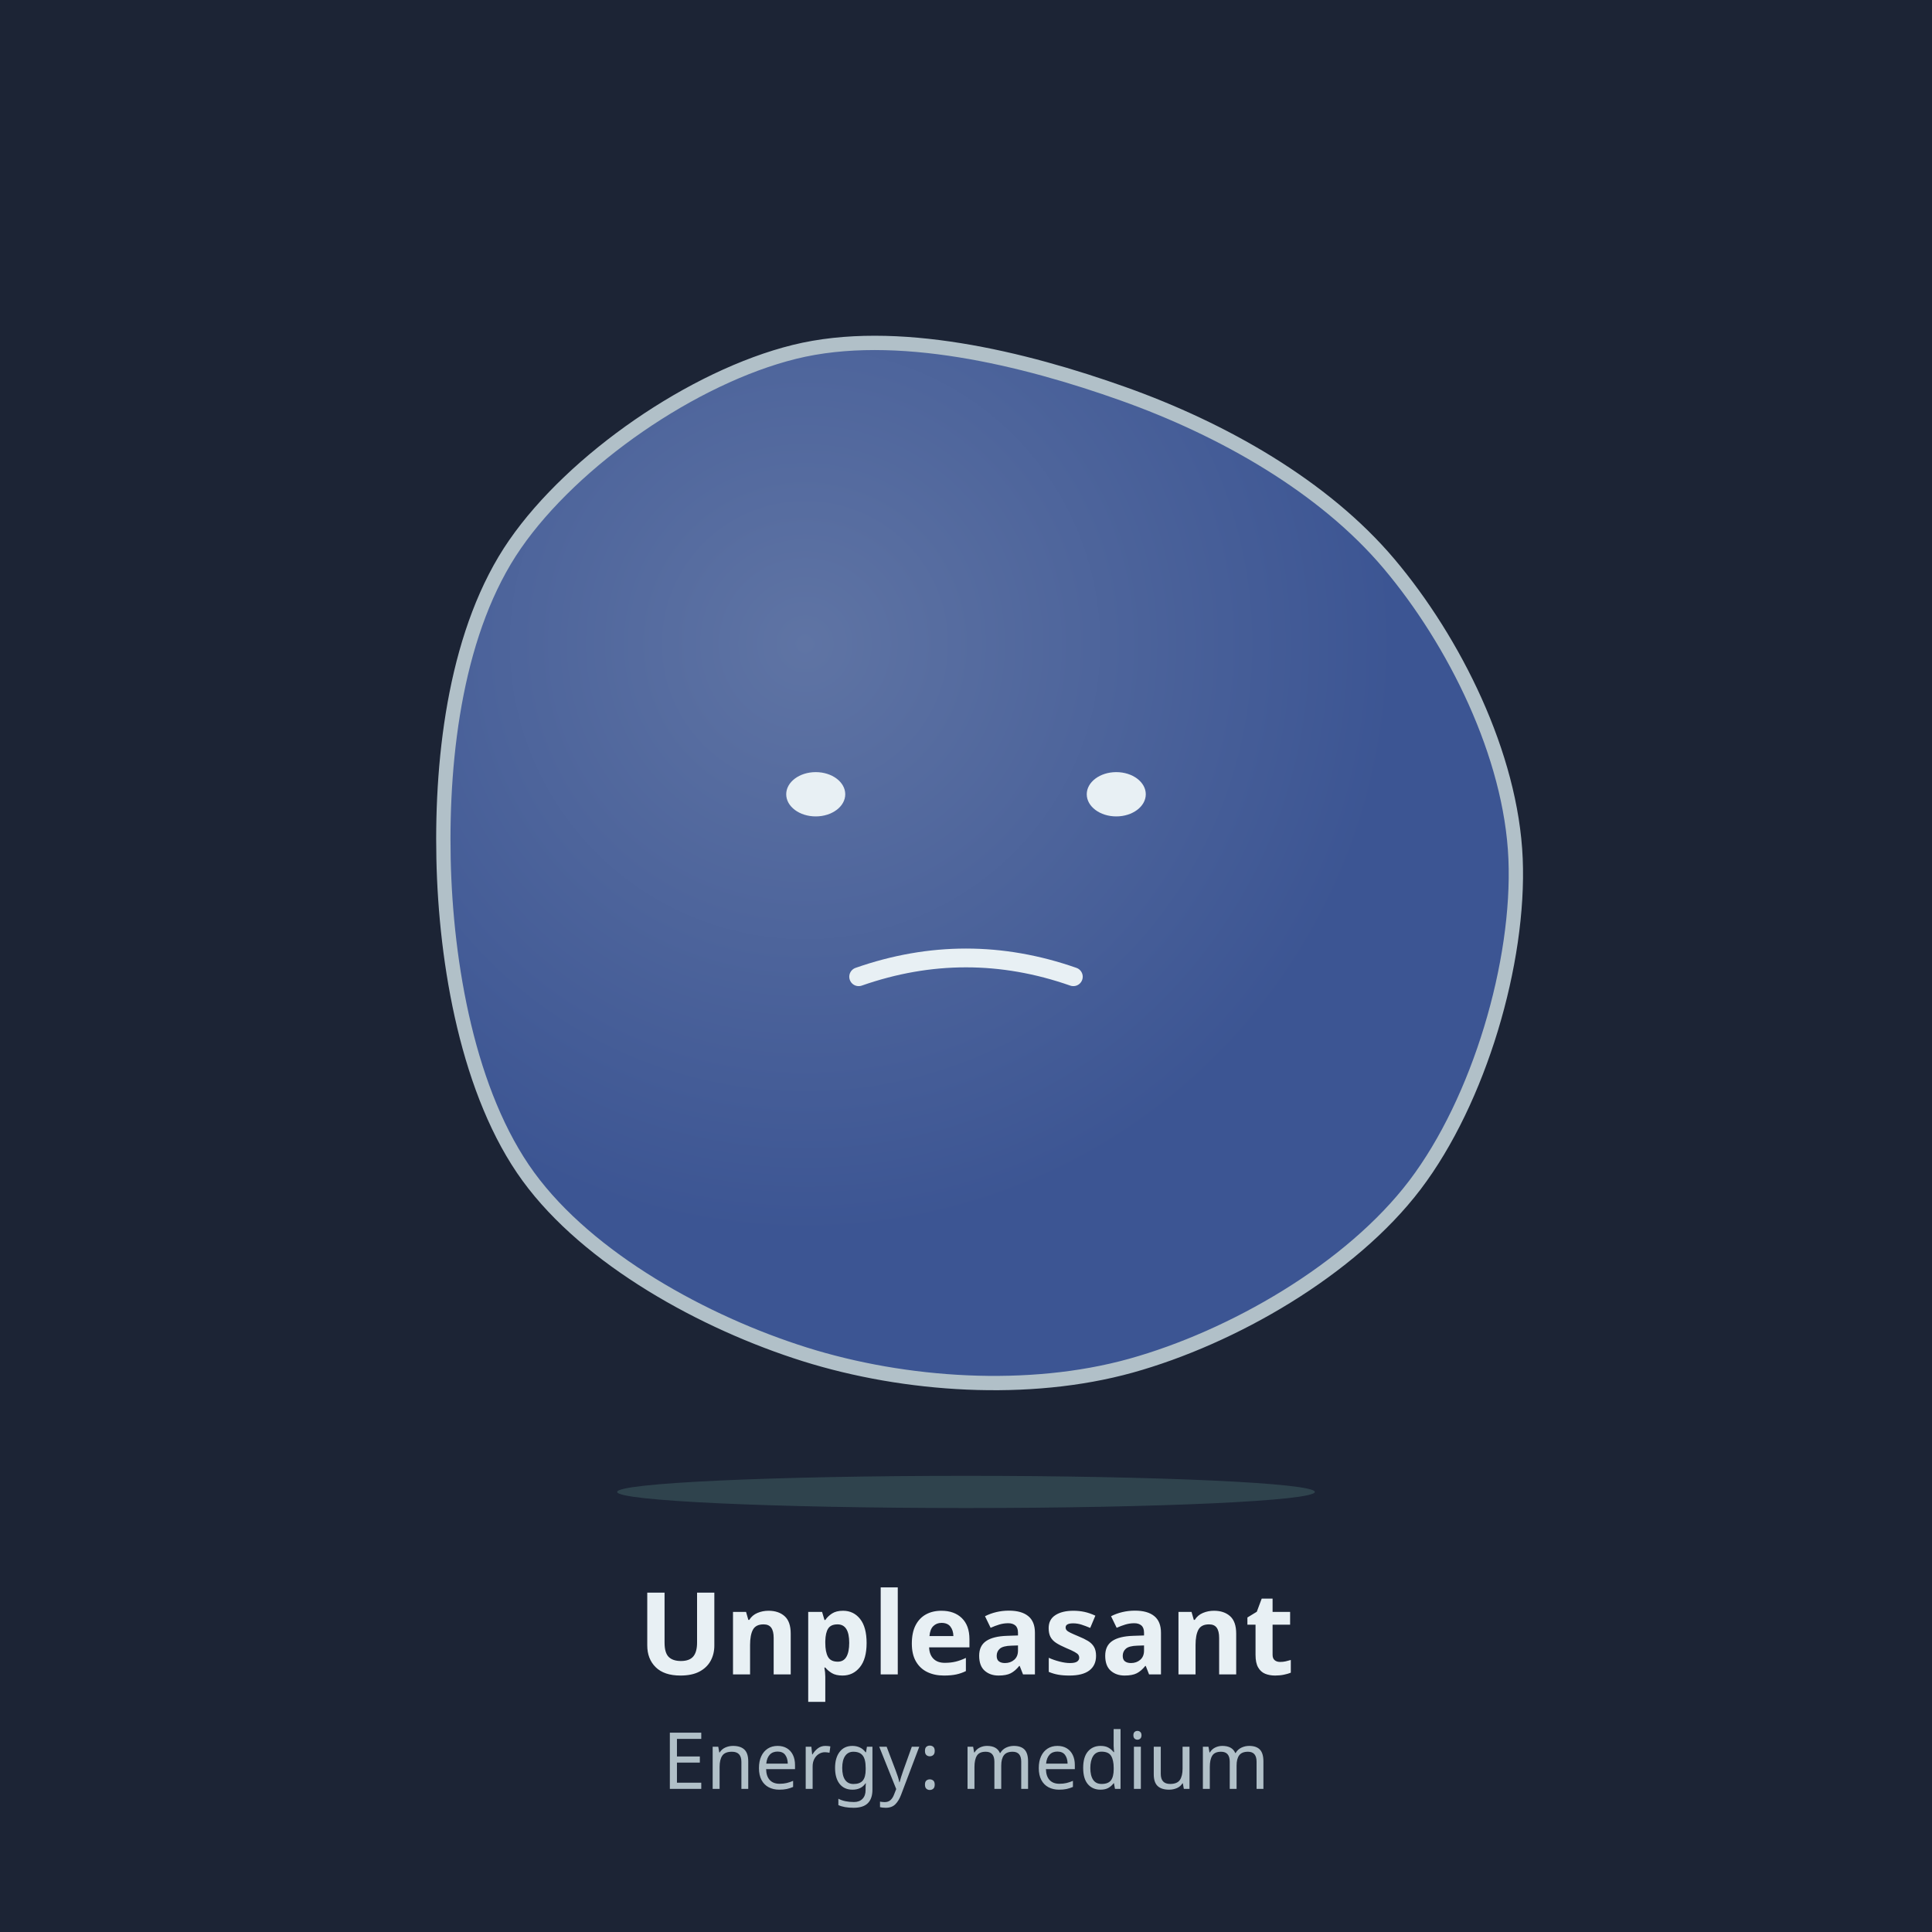
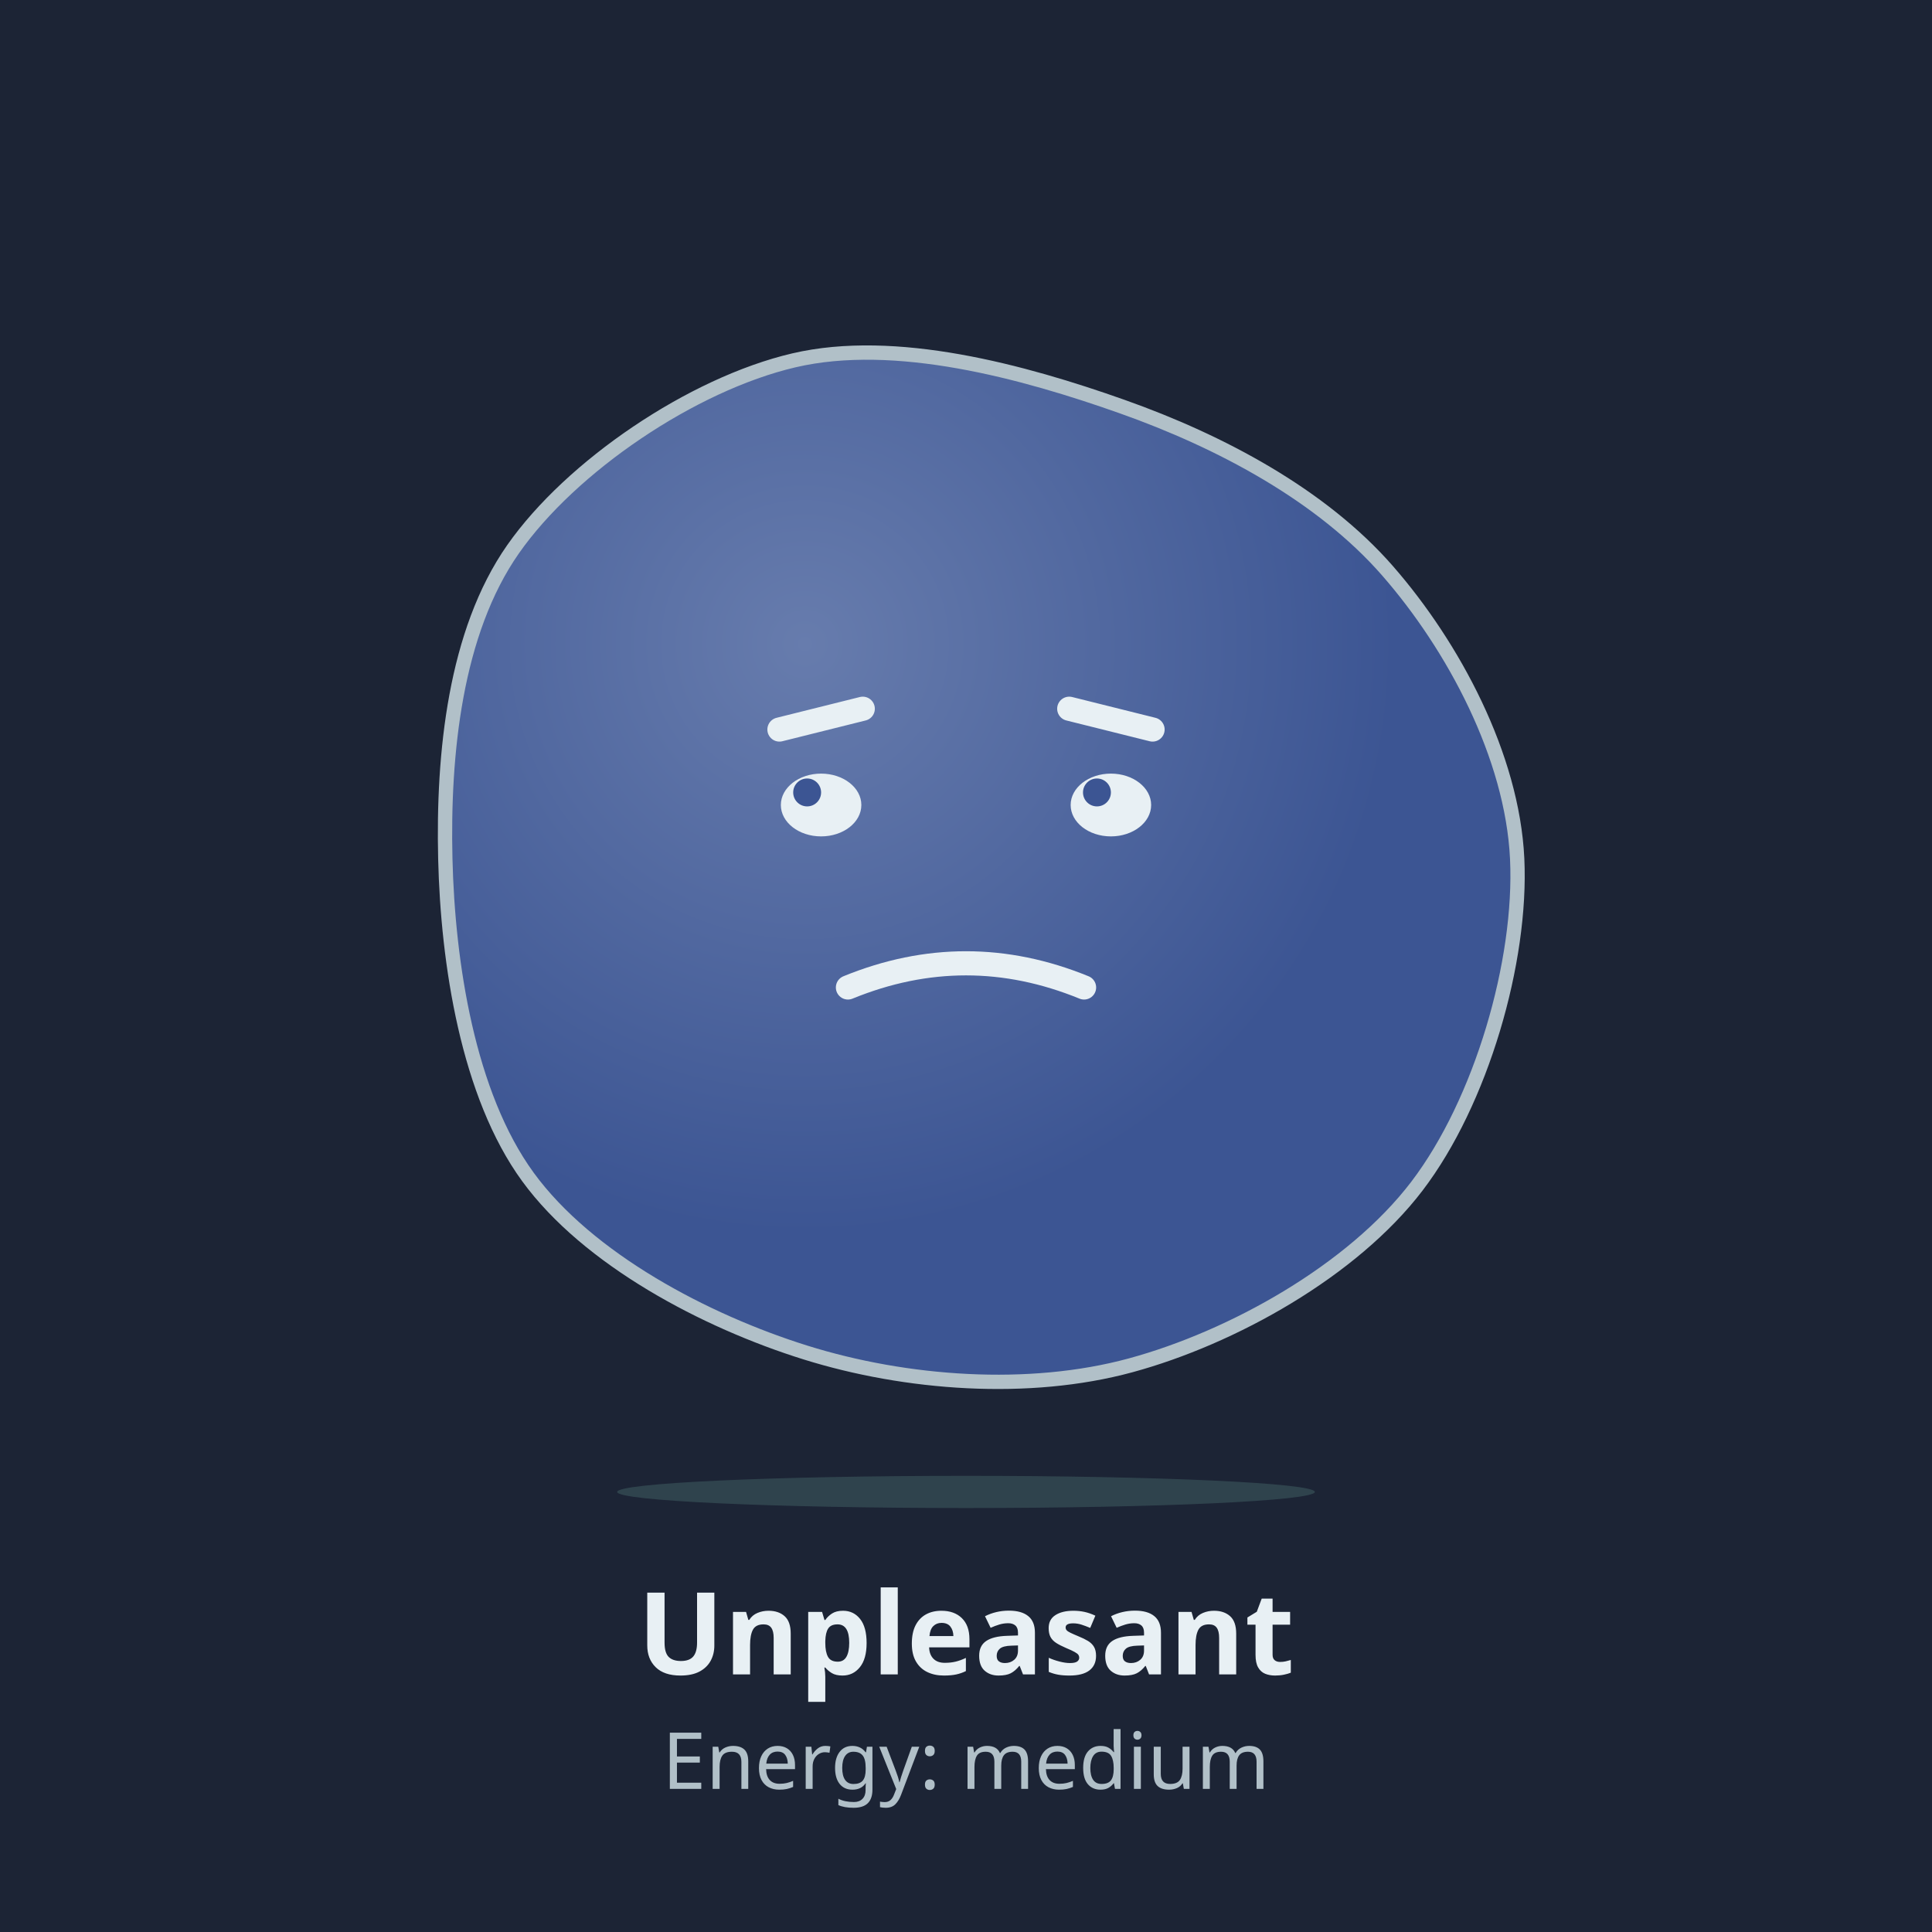
<svg xmlns="http://www.w3.org/2000/svg" width="1080" height="1080" viewBox="0 0 1080 1080">
  <defs>
    <radialGradient id="g1" gradientUnits="userSpaceOnUse" cx="450" cy="360" r="330">
-       <stop offset="0" stop-color="#5f74a4" />
+       <stop offset="0" stop-color="#677cad" />
      <stop offset="1" stop-color="#3c5593" />
    </radialGradient>
  </defs>
  <rect width="1080" height="1080" fill="#1c2435" />
  <g>
    <ellipse cx="540" cy="834" rx="195" ry="9" fill="#2f434d" />
-     <path d="M847.21 480 C849.64 537.88 826.85 615.12 791 662.36 C755.15 709.6 688.94 747.67 632.1 763.46 C575.26 779.25 506.09 774.73 449.96 757.11 C393.84 739.49 329.03 703.93 295.36 657.74 C261.69 611.56 249.17 538.92 247.94 480 C246.7 421.08 255.25 351.42 287.95 304.2 C320.64 256.98 387.45 210.71 444.12 196.7 C500.78 182.69 572.56 200.43 627.94 220.16 C683.33 239.89 739.88 271.79 776.43 315.1 C812.97 358.4 844.78 422.12 847.21 480 Z" fill="url(#g1)" stroke="#b1c0c8" stroke-width="8" stroke-linecap="round" stroke-linejoin="round" />
-     <ellipse cx="456" cy="444" rx="16.5" ry="12.38" fill="#e8f0f4" />
-     <ellipse cx="624" cy="444" rx="16.5" ry="12.38" fill="#e8f0f4" />
-     <path d="M480 546 Q540 525 600 546" fill="none" stroke="#e8f0f4" stroke-width="10.5" stroke-linecap="round" stroke-linejoin="round" />
+     <path d="M848.11 480 C850.84 537.34 828.05 615.91 792.03 663.11 C756.02 710.32 688.98 747.73 632.03 763.23 C575.07 778.72 506.45 773.63 450.3 756.08 C394.14 738.53 328.68 703.93 295.12 657.92 C261.56 611.9 250.32 538.48 248.93 480 C247.54 421.52 254.32 353.49 286.78 307.06 C319.24 260.64 386.96 214.75 443.72 201.45 C500.48 188.16 572.03 207.69 627.35 227.3 C682.67 246.9 738.85 276.95 775.64 319.07 C812.43 361.19 845.38 422.66 848.11 480 Z" fill="url(#g1)" stroke="#b1c0c8" stroke-width="8" stroke-linecap="round" stroke-linejoin="round" />
+     <ellipse cx="459" cy="450" rx="22.5" ry="17.55" fill="#e8f0f4" />
+     <circle cx="451.2" cy="442.98" r="7.8" fill="#3c5593" />
+     <ellipse cx="621" cy="450" rx="22.5" ry="17.55" fill="#e8f0f4" />
+     <circle cx="613.2" cy="442.98" r="7.8" fill="#3c5593" />
+     <path d="M474 552 Q540 525 606 552" fill="none" stroke="#e8f0f4" stroke-width="13.5" stroke-linecap="round" stroke-linejoin="round" />
+     <line x1="435.71" y1="407.81" x2="482.29" y2="396.19" stroke="#e8f0f4" stroke-width="13.5" stroke-linecap="round" stroke-linejoin="round" />
+     <line x1="644.29" y1="407.81" x2="597.71" y2="396.19" stroke="#e8f0f4" stroke-width="13.5" stroke-linecap="round" stroke-linejoin="round" />
  </g>
  <text x="540" y="936" font-family="Geologica" font-weight="600" font-size="64" fill="#e8f0f4" text-anchor="middle">Unpleasant</text>
  <text x="540" y="1000" font-family="IBM Plex Sans" font-weight="400" font-size="44" fill="#b1c0c8" text-anchor="middle">Energy: medium</text>
</svg>
